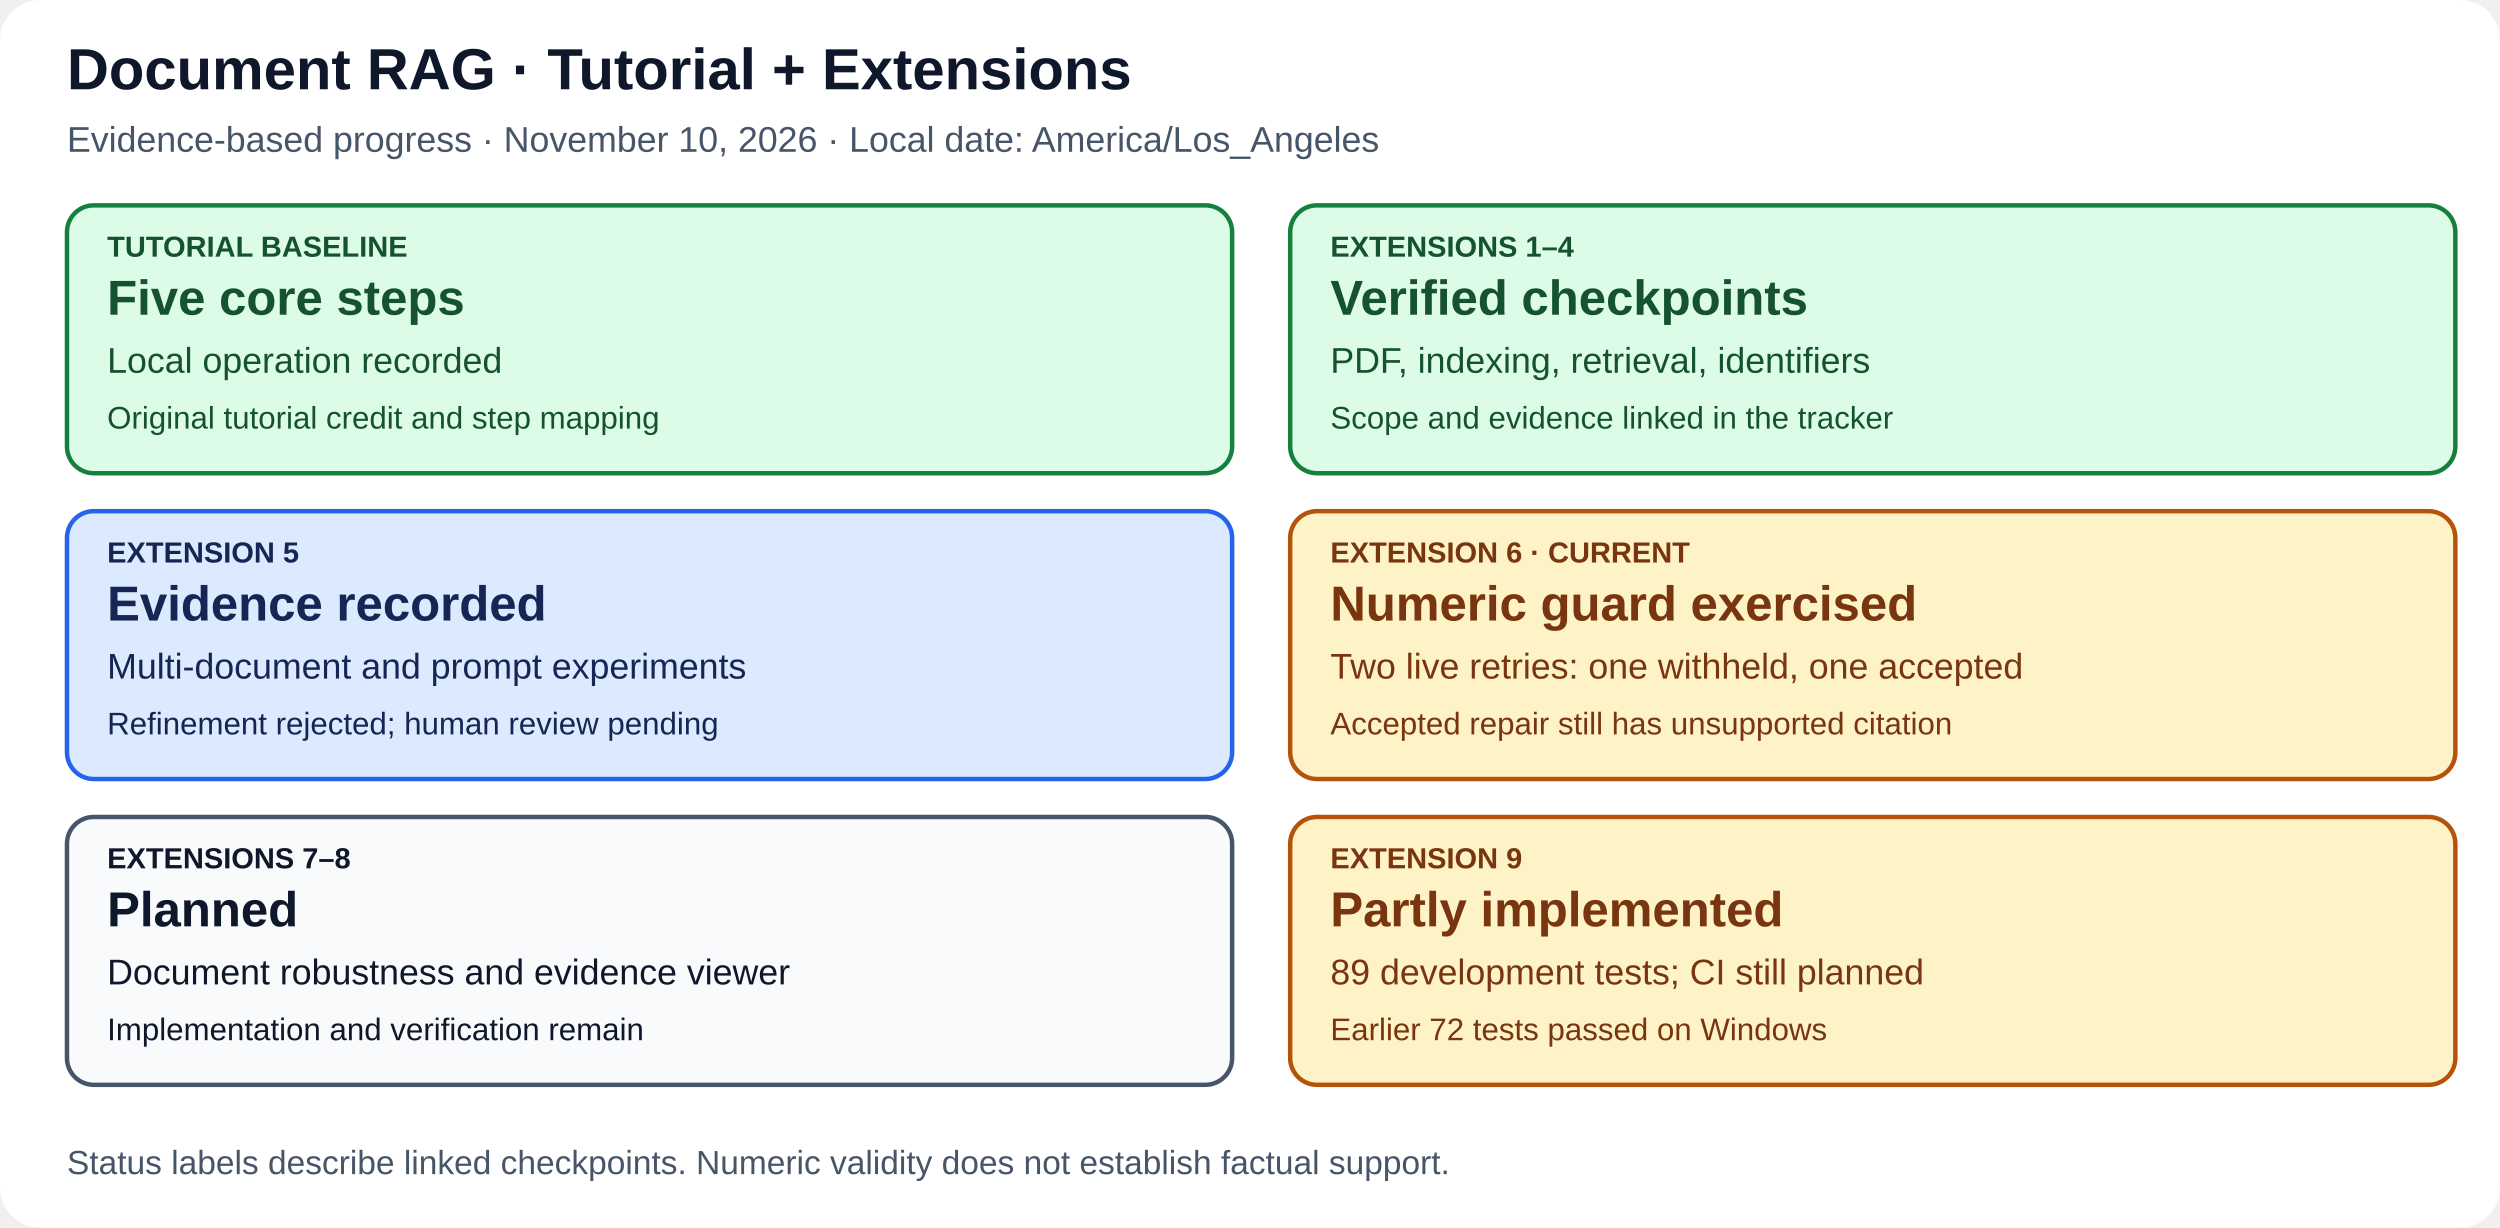
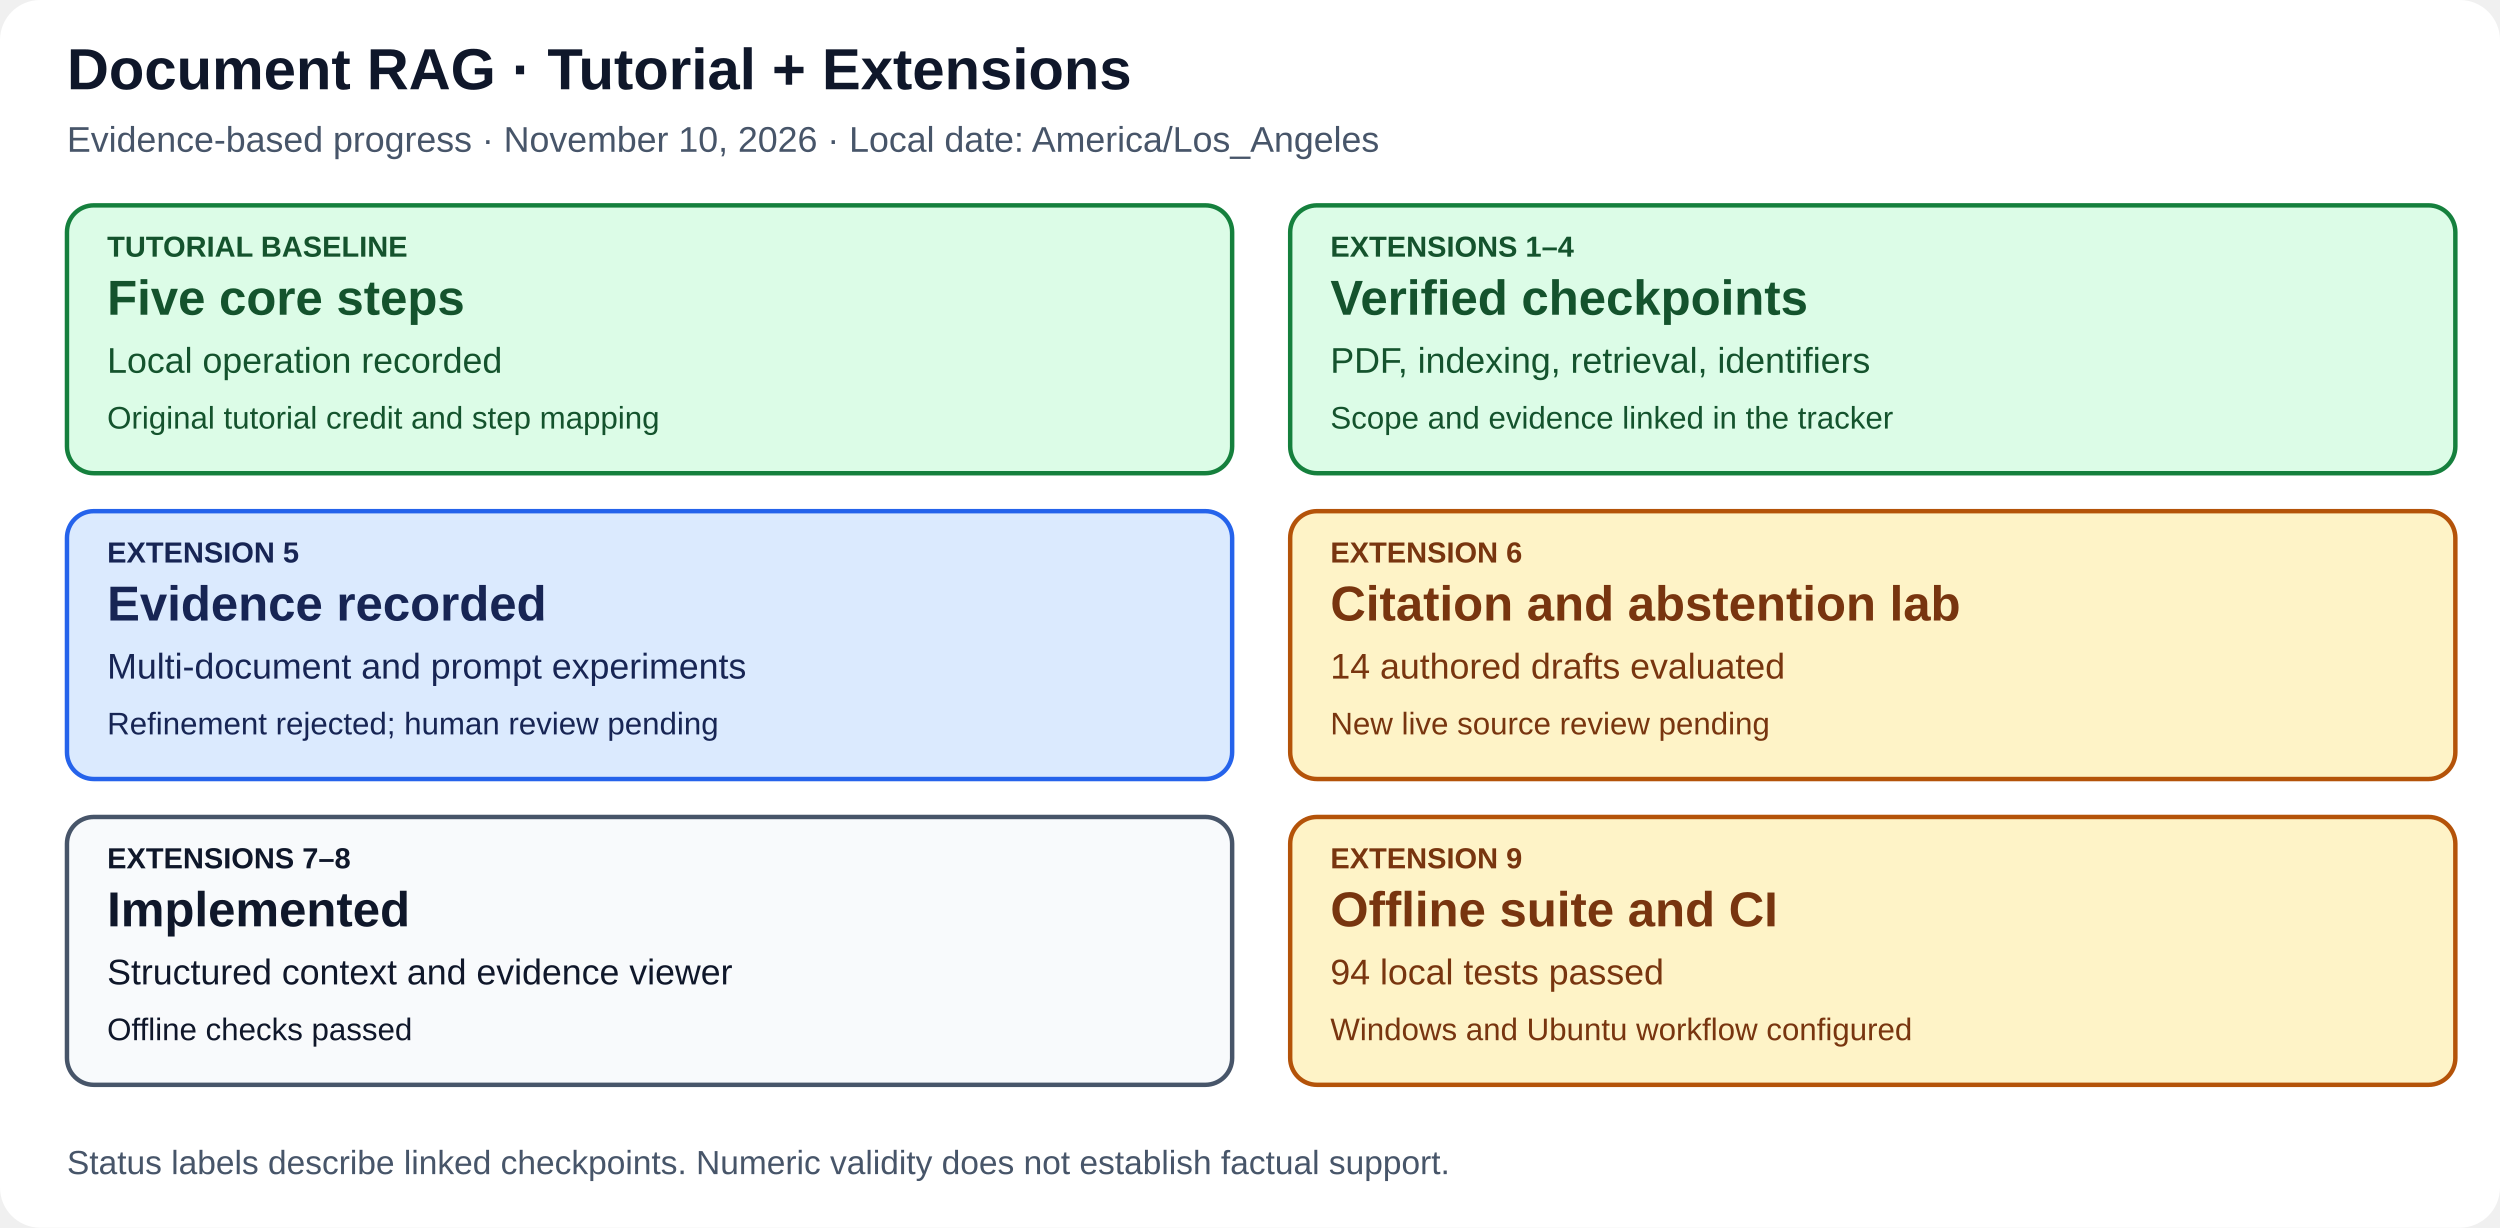
<svg xmlns="http://www.w3.org/2000/svg" width="1120" height="550" viewBox="0 0 1120 550" role="img" aria-labelledby="title desc">
  <rect width="1120" height="550" rx="18" fill="#FFFFFF" />
  <text x="30" y="40" font-family="Arial,sans-serif" font-size="26" font-weight="700" fill="#0F172A">Document RAG · Tutorial + Extensions</text>
  <text x="30" y="68" font-family="Arial,sans-serif" font-size="16" fill="#475569">Evidence-based progress · November 10, 2026 · Local date: America/Los_Angeles</text>
  <rect x="30" y="92" width="522" height="120" rx="12" fill="#DCFCE7" stroke="#15803D" stroke-width="2" />
  <text x="48" y="115" font-family="Arial,sans-serif" font-size="13" font-weight="700" fill="#14532D">TUTORIAL BASELINE</text>
  <text x="48" y="141" font-family="Arial,sans-serif" font-size="22" font-weight="700" fill="#14532D">Five core steps</text>
  <text x="48" y="167" font-family="Arial,sans-serif" font-size="16" font-weight="400" fill="#14532D">Local operation recorded</text>
  <text x="48" y="192" font-family="Arial,sans-serif" font-size="14" font-weight="400" fill="#14532D">Original tutorial credit and step mapping</text>
  <rect x="578" y="92" width="522" height="120" rx="12" fill="#DCFCE7" stroke="#15803D" stroke-width="2" />
  <text x="596" y="115" font-family="Arial,sans-serif" font-size="13" font-weight="700" fill="#14532D">EXTENSIONS 1–4</text>
  <text x="596" y="141" font-family="Arial,sans-serif" font-size="22" font-weight="700" fill="#14532D">Verified checkpoints</text>
  <text x="596" y="167" font-family="Arial,sans-serif" font-size="16" font-weight="400" fill="#14532D">PDF, indexing, retrieval, identifiers</text>
  <text x="596" y="192" font-family="Arial,sans-serif" font-size="14" font-weight="400" fill="#14532D">Scope and evidence linked in the tracker</text>
  <rect x="30" y="229" width="522" height="120" rx="12" fill="#DBEAFE" stroke="#2563EB" stroke-width="2" />
  <text x="48" y="252" font-family="Arial,sans-serif" font-size="13" font-weight="700" fill="#172554">EXTENSION 5</text>
  <text x="48" y="278" font-family="Arial,sans-serif" font-size="22" font-weight="700" fill="#172554">Evidence recorded</text>
  <text x="48" y="304" font-family="Arial,sans-serif" font-size="16" font-weight="400" fill="#172554">Multi-document and prompt experiments</text>
  <text x="48" y="329" font-family="Arial,sans-serif" font-size="14" font-weight="400" fill="#172554">Refinement rejected; human review pending</text>
  <rect x="578" y="229" width="522" height="120" rx="12" fill="#FEF3C7" stroke="#B45309" stroke-width="2" />
-   <text x="596" y="252" font-family="Arial,sans-serif" font-size="13" font-weight="700" fill="#78350F">EXTENSION 6 · CURRENT</text>
-   <text x="596" y="278" font-family="Arial,sans-serif" font-size="22" font-weight="700" fill="#78350F">Numeric guard exercised</text>
-   <text x="596" y="304" font-family="Arial,sans-serif" font-size="16" font-weight="400" fill="#78350F">Two live retries: one withheld, one accepted</text>
-   <text x="596" y="329" font-family="Arial,sans-serif" font-size="14" font-weight="400" fill="#78350F">Accepted repair still has unsupported citation</text>
+   <text x="596" y="252" font-family="Arial,sans-serif" font-size="13" font-weight="700" fill="#78350F">EXTENSION 6</text>
+   <text x="596" y="278" font-family="Arial,sans-serif" font-size="22" font-weight="700" fill="#78350F">Citation and abstention lab</text>
+   <text x="596" y="304" font-family="Arial,sans-serif" font-size="16" font-weight="400" fill="#78350F">14 authored drafts evaluated</text>
+   <text x="596" y="329" font-family="Arial,sans-serif" font-size="14" font-weight="400" fill="#78350F">New live source review pending</text>
  <rect x="30" y="366" width="522" height="120" rx="12" fill="#F8FAFC" stroke="#475569" stroke-width="2" />
  <text x="48" y="389" font-family="Arial,sans-serif" font-size="13" font-weight="700" fill="#0F172A">EXTENSIONS 7–8</text>
-   <text x="48" y="415" font-family="Arial,sans-serif" font-size="22" font-weight="700" fill="#0F172A">Planned</text>
-   <text x="48" y="441" font-family="Arial,sans-serif" font-size="16" font-weight="400" fill="#0F172A">Document robustness and evidence viewer</text>
-   <text x="48" y="466" font-family="Arial,sans-serif" font-size="14" font-weight="400" fill="#0F172A">Implementation and verification remain</text>
+   <text x="48" y="415" font-family="Arial,sans-serif" font-size="22" font-weight="700" fill="#0F172A">Implemented</text>
+   <text x="48" y="441" font-family="Arial,sans-serif" font-size="16" font-weight="400" fill="#0F172A">Structured context and evidence viewer</text>
+   <text x="48" y="466" font-family="Arial,sans-serif" font-size="14" font-weight="400" fill="#0F172A">Offline checks passed</text>
  <rect x="578" y="366" width="522" height="120" rx="12" fill="#FEF3C7" stroke="#B45309" stroke-width="2" />
  <text x="596" y="389" font-family="Arial,sans-serif" font-size="13" font-weight="700" fill="#78350F">EXTENSION 9</text>
-   <text x="596" y="415" font-family="Arial,sans-serif" font-size="22" font-weight="700" fill="#78350F">Partly implemented</text>
-   <text x="596" y="441" font-family="Arial,sans-serif" font-size="16" font-weight="400" fill="#78350F">89 development tests; CI still planned</text>
-   <text x="596" y="466" font-family="Arial,sans-serif" font-size="14" font-weight="400" fill="#78350F">Earlier 72 tests passed on Windows</text>
+   <text x="596" y="415" font-family="Arial,sans-serif" font-size="22" font-weight="700" fill="#78350F">Offline suite and CI</text>
+   <text x="596" y="441" font-family="Arial,sans-serif" font-size="16" font-weight="400" fill="#78350F">94 local tests passed</text>
+   <text x="596" y="466" font-family="Arial,sans-serif" font-size="14" font-weight="400" fill="#78350F">Windows and Ubuntu workflow configured</text>
  <text x="30" y="526" font-family="Arial,sans-serif" font-size="15" fill="#475569">Status labels describe linked checkpoints. Numeric validity does not establish factual support.</text>
</svg>
